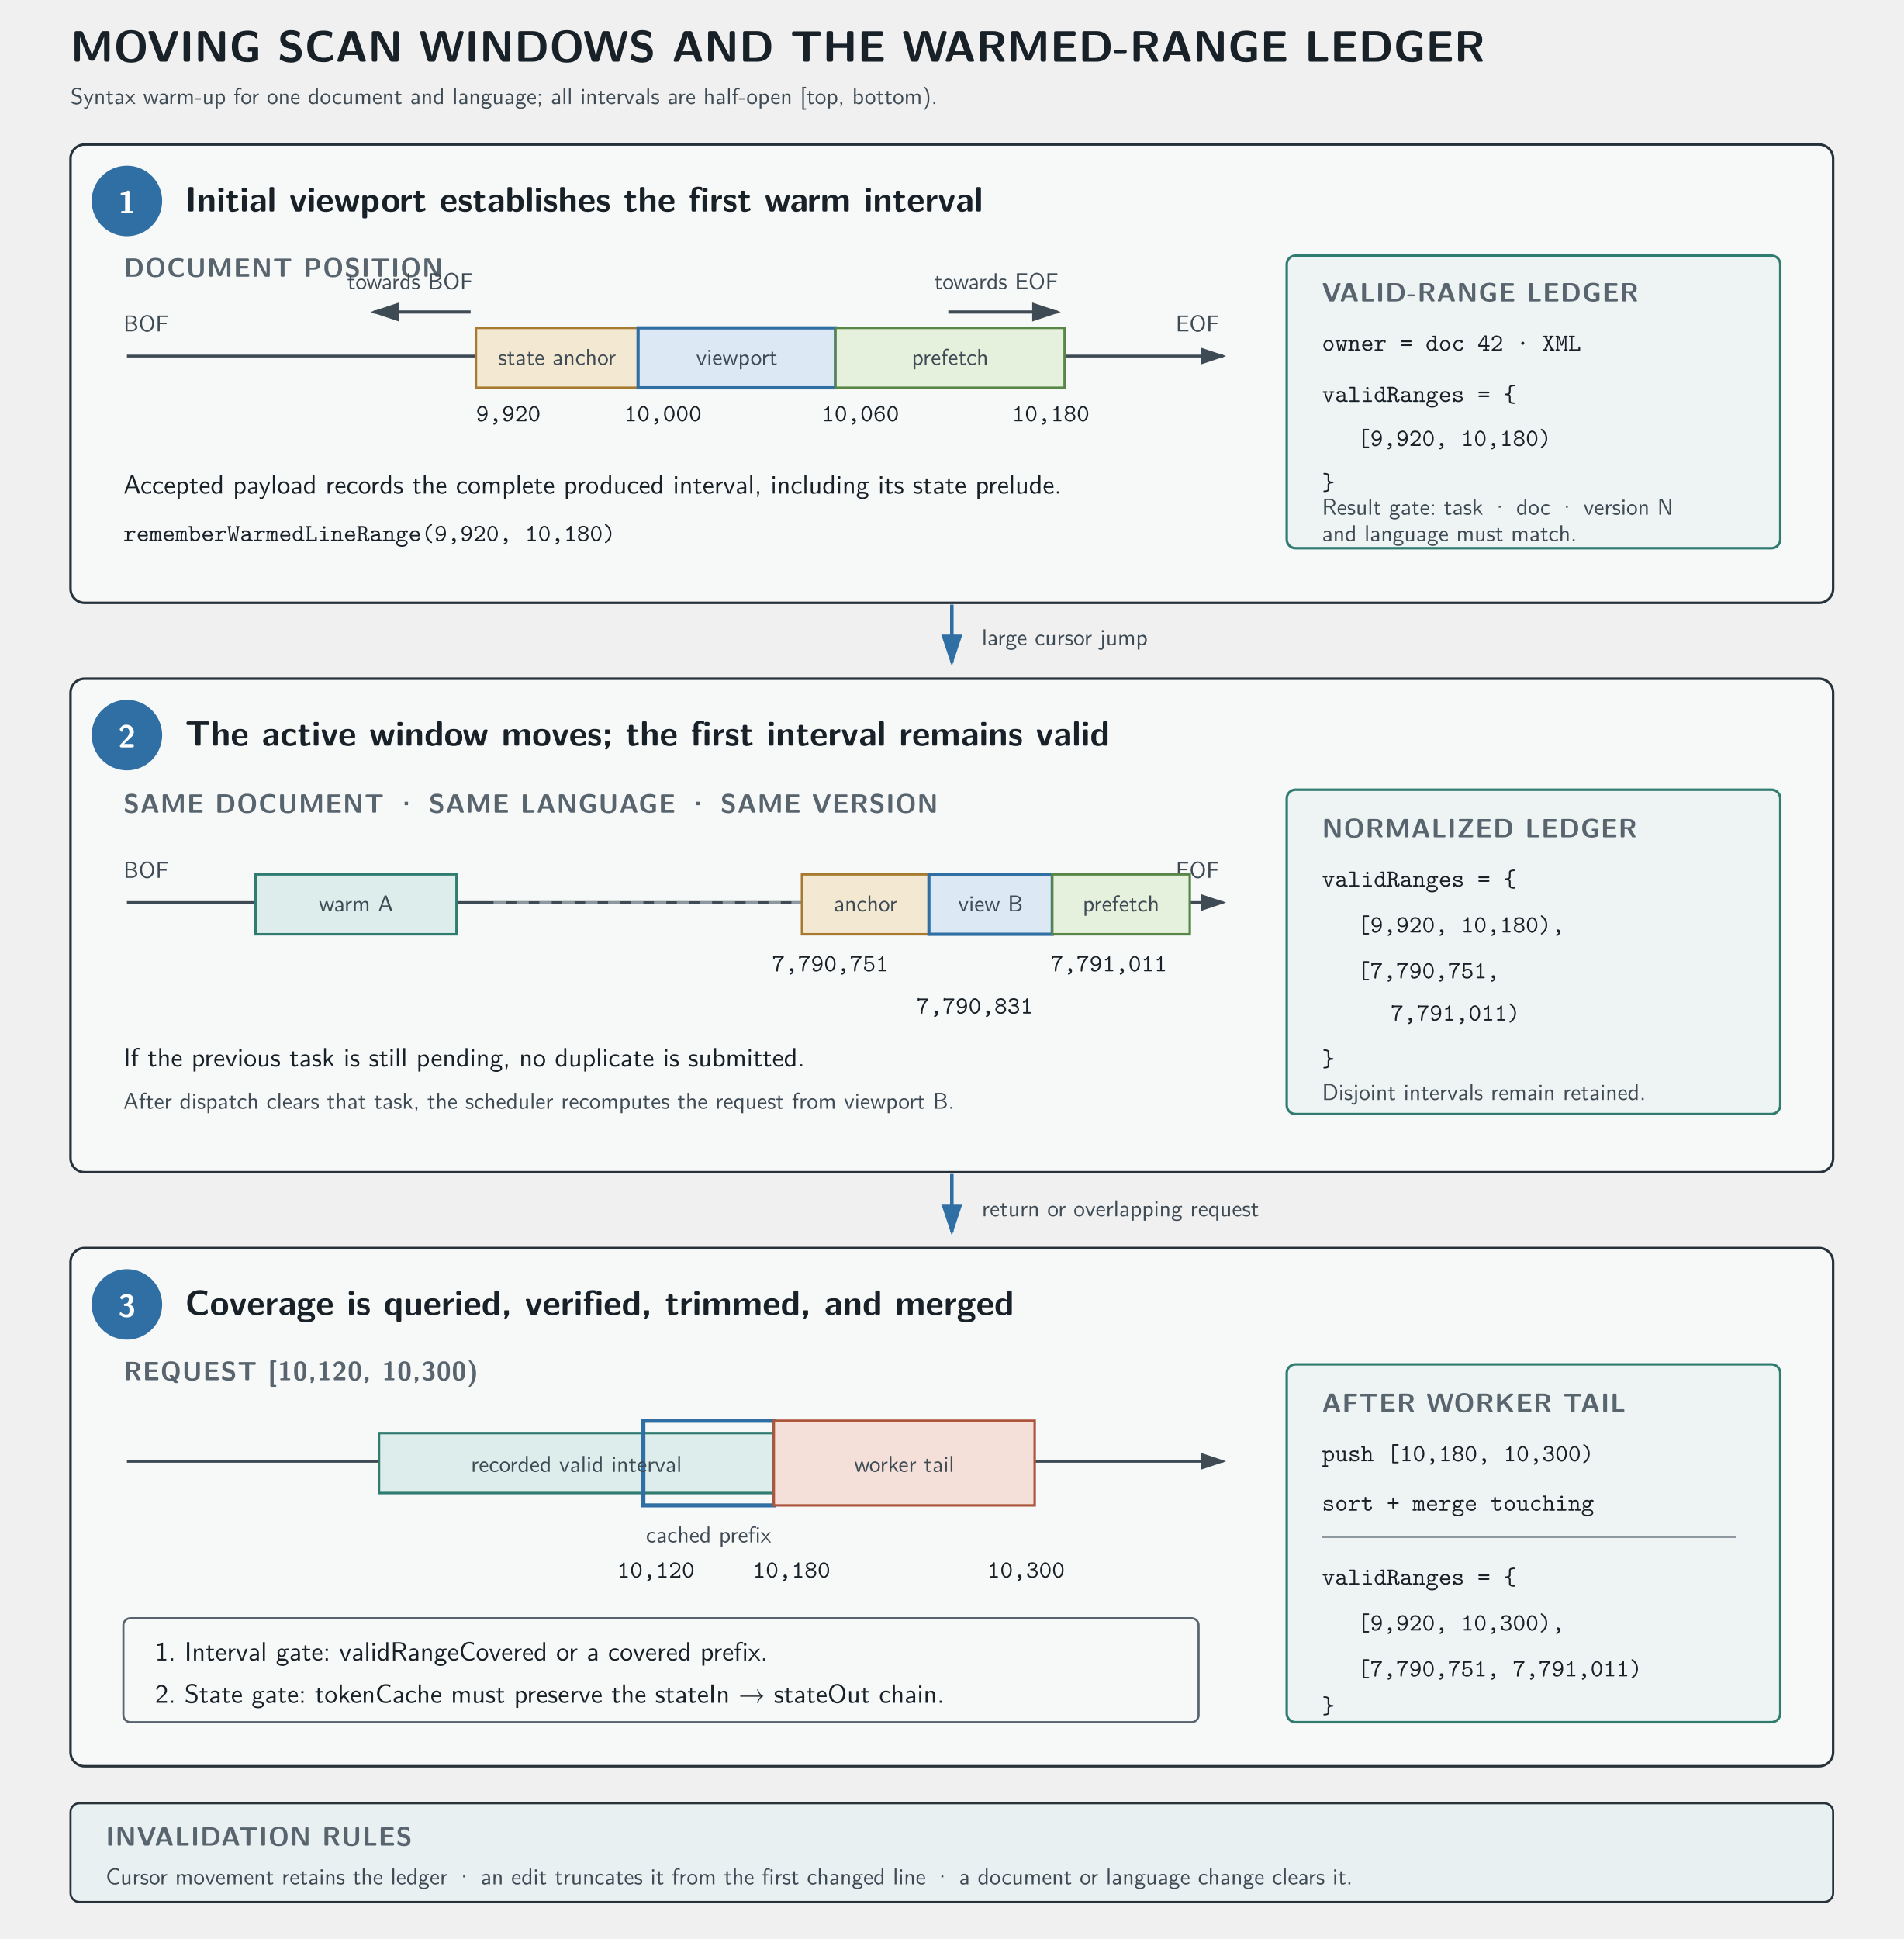
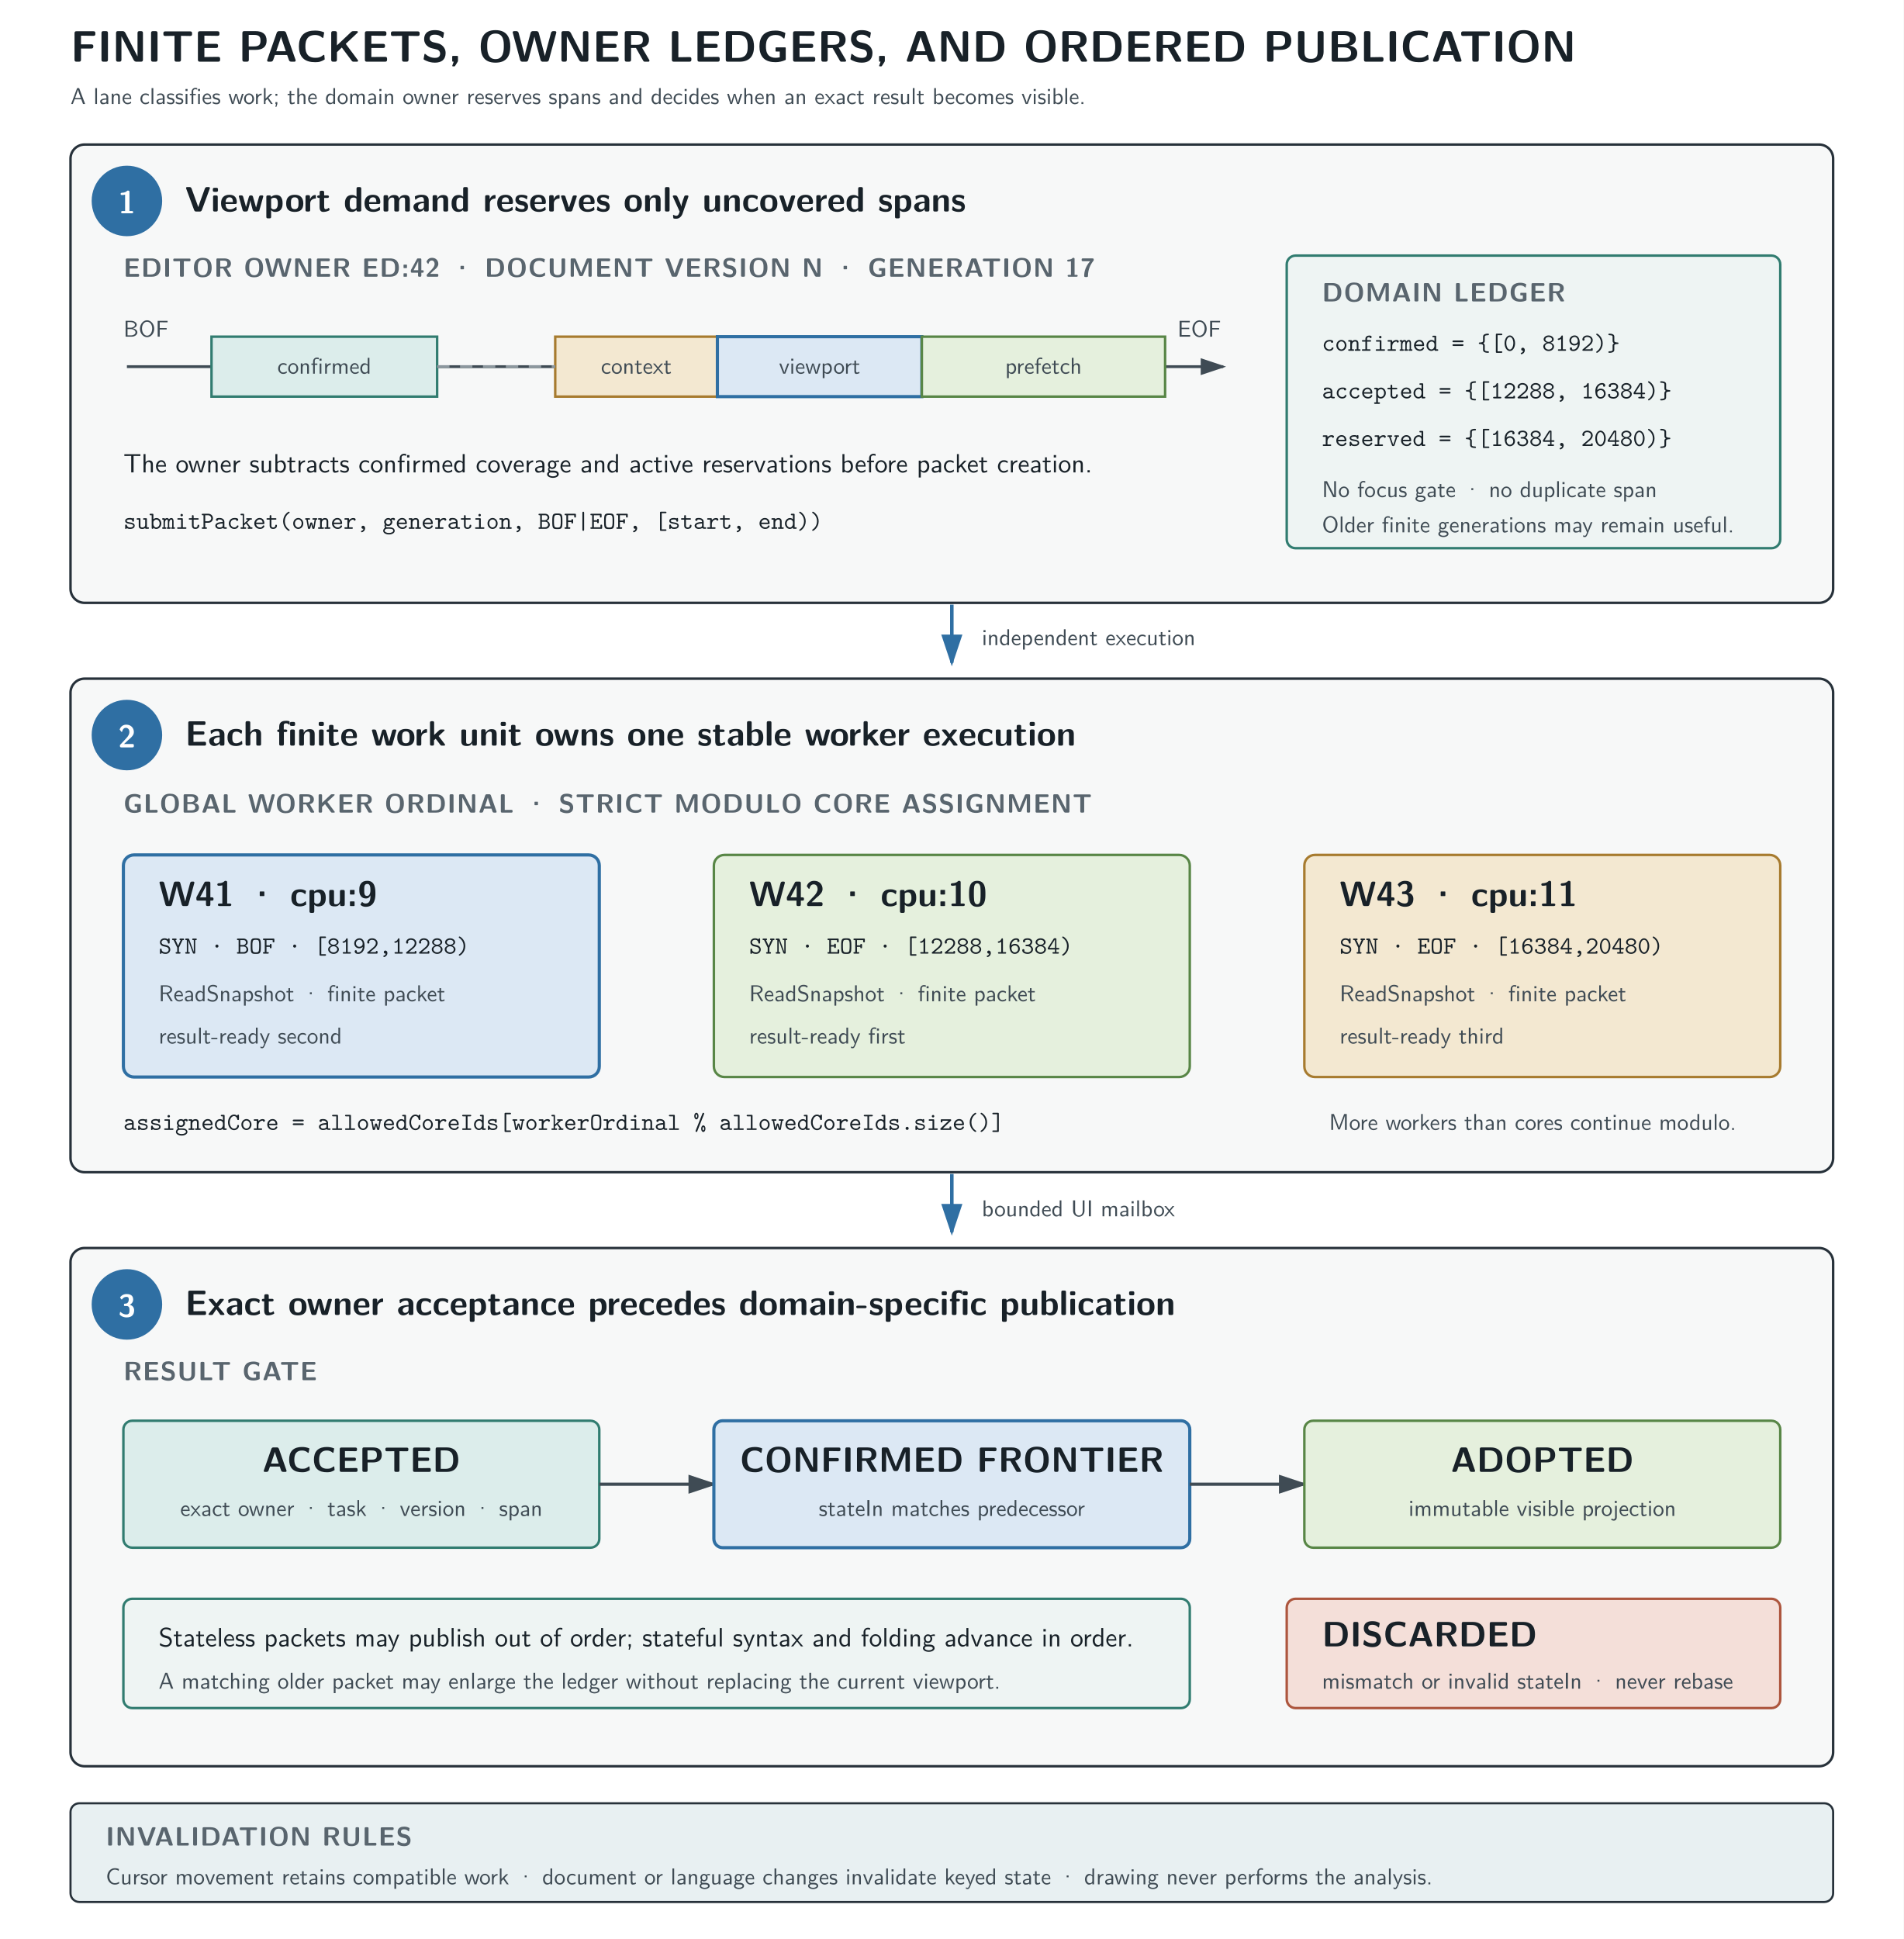
- <svg xmlns="http://www.w3.org/2000/svg" version="1.1" width="1080" height="1100" viewBox="0 0 1080 1100">
+ <svg xmlns="http://www.w3.org/2000/svg" version="1.1" width="1080" height="1100" viewBox="0 0 1080 1100" role="img" aria-labelledby="title desc">
  <defs>
    <marker id="arrow" markerWidth="10" markerHeight="10" refX="8" refY="3" orient="auto" markerUnits="strokeWidth">
      <path d="M0,0 L0,6 L9,3 z" fill="#3f4b54" />
    </marker>
    <marker id="arrowBlue" markerWidth="10" markerHeight="10" refX="8" refY="3" orient="auto" markerUnits="strokeWidth">
      <path d="M0,0 L0,6 L9,3 z" fill="#2f6fa3" />
    </marker>
    <style>
      .title { font: 700 25px 'Latin Modern Sans', 'DejaVu Sans', sans-serif; fill: #182128; }
      .panel-title { font: 700 20px 'Latin Modern Sans', 'DejaVu Sans', sans-serif; fill: #182128; }
      .heading { font: 700 15px 'Latin Modern Sans', 'DejaVu Sans', sans-serif; fill: #59656e; letter-spacing: 0.4px; }
      .body { font: 15px 'Latin Modern Sans', 'DejaVu Sans', sans-serif; fill: #182128; }
      .small { font: 13px 'Latin Modern Sans', 'DejaVu Sans', sans-serif; fill: #3f4b54; }
      .code { font: 14px 'Latin Modern Mono', 'DejaVu Sans Mono', monospace; fill: #182128; }
      .badge { font: 700 18px 'Latin Modern Sans', 'DejaVu Sans', sans-serif; fill: #ffffff; text-anchor: middle; }
      .box { fill: #f7f8f8; stroke: #27313a; stroke-width: 1.4; }
      .axis { fill: none; stroke: #3f4b54; stroke-width: 1.6; }
      .flow { fill: none; stroke: #3f4b54; stroke-width: 1.8; marker-end: url(#arrow); }
      .flow-blue { fill: none; stroke: #2f6fa3; stroke-width: 2; marker-end: url(#arrowBlue); }
      .cached { fill: #dcedeb; stroke: #317c70; stroke-width: 1.4; }
      .anchor { fill: #f3e8d1; stroke: #a77b2f; stroke-width: 1.4; }
      .visible { fill: #dce8f4; stroke: #2f6fa3; stroke-width: 1.8; }
      .prefetch { fill: #e5f0dd; stroke: #588646; stroke-width: 1.4; }
      .missing { fill: #f4dfd9; stroke: #ad563e; stroke-width: 1.4; }
    </style>
  </defs>
-   <text x="40" y="35" class="title">MOVING SCAN WINDOWS AND THE WARMED-RANGE LEDGER</text>
-   <text x="40" y="59" class="small">Syntax warm-up for one document and language; all intervals are half-open [top, bottom).</text>
+   <rect width="1080" height="1100" fill="#ffffff" />
+   <text x="40" y="35" class="title">FINITE PACKETS, OWNER LEDGERS, AND ORDERED PUBLICATION</text>
+   <text x="40" y="59" class="small">A lane classifies work; the domain owner reserves spans and decides when an exact result becomes visible.</text>
  <rect x="40" y="82" width="1000" height="260" rx="8" class="box" />
  <circle cx="72" cy="114" r="20" fill="#2f6fa3" />
  <text x="72" y="121" class="badge">1</text>
-   <text x="105" y="120" class="panel-title">Initial viewport establishes the first warm interval</text>
-   <text x="70" y="157" class="heading">DOCUMENT POSITION</text>
-   <line x1="72" y1="202" x2="694" y2="202" class="axis" marker-end="url(#arrow)" />
-   <text x="70" y="188" class="small">BOF</text>
-   <text x="667" y="188" class="small">EOF</text>
-   <line x1="267" y1="177" x2="212" y2="177" class="flow" />
-   <text x="197" y="164" class="small">towards BOF</text>
-   <line x1="538" y1="177" x2="600" y2="177" class="flow" />
-   <text x="530" y="164" class="small">towards EOF</text>
-   <rect x="270" y="186" width="92" height="34" class="anchor" />
-   <rect x="362" y="186" width="112" height="34" class="visible" />
-   <rect x="474" y="186" width="130" height="34" class="prefetch" />
-   <text x="316" y="207" class="small" text-anchor="middle">state anchor</text>
-   <text x="418" y="207" class="small" text-anchor="middle">viewport</text>
-   <text x="539" y="207" class="small" text-anchor="middle">prefetch</text>
-   <text x="270" y="239" class="code">9,920</text>
-   <text x="354" y="239" class="code">10,000</text>
-   <text x="466" y="239" class="code">10,060</text>
-   <text x="574" y="239" class="code">10,180</text>
-   <text x="70" y="280" class="body">Accepted payload records the complete produced interval, including its state prelude.</text>
-   <text x="70" y="307" class="code">rememberWarmedLineRange(9,920, 10,180)</text>
+   <text x="105" y="120" class="panel-title">Viewport demand reserves only uncovered spans</text>
+   <text x="70" y="157" class="heading">EDITOR OWNER ED:42 · DOCUMENT VERSION N · GENERATION 17</text>
+   <line x1="72" y1="208" x2="694" y2="208" class="axis" marker-end="url(#arrow)" />
+   <text x="70" y="191" class="small">BOF</text>
+   <text x="668" y="191" class="small">EOF</text>
+   <rect x="120" y="191" width="128" height="34" class="cached" />
+   <rect x="315" y="191" width="92" height="34" class="anchor" />
+   <rect x="407" y="191" width="116" height="34" class="visible" />
+   <rect x="523" y="191" width="138" height="34" class="prefetch" />
+   <text x="184" y="212" class="small" text-anchor="middle">confirmed</text>
+   <text x="361" y="212" class="small" text-anchor="middle">context</text>
+   <text x="465" y="212" class="small" text-anchor="middle">viewport</text>
+   <text x="592" y="212" class="small" text-anchor="middle">prefetch</text>
+   <line x1="248" y1="208" x2="315" y2="208" stroke="#8c979e" stroke-width="1.5" stroke-dasharray="7 6" />
+   <text x="70" y="268" class="body">The owner subtracts confirmed coverage and active reservations before packet creation.</text>
+   <text x="70" y="300" class="code">submitPacket(owner, generation, BOF|EOF, [start, end))</text>
  <rect x="730" y="145" width="280" height="166" rx="5" fill="#eef4f3" stroke="#317c70" stroke-width="1.4" />
-   <text x="750" y="171" class="heading">VALID-RANGE LEDGER</text>
-   <text x="750" y="199" class="code">owner = doc 42 · XML</text>
-   <text x="750" y="228" class="code">validRanges = {</text>
-   <text x="770" y="253" class="code">[9,920, 10,180)</text>
-   <text x="750" y="278" class="code">}</text>
-   <text x="750" y="292" class="small">Result gate: task · doc · version N</text>
-   <text x="750" y="307" class="small">and language must match.</text>
+   <text x="750" y="171" class="heading">DOMAIN LEDGER</text>
+   <text x="750" y="199" class="code">confirmed = {[0, 8192)}</text>
+   <text x="750" y="226" class="code">accepted = {[12288, 16384)}</text>
+   <text x="750" y="253" class="code">reserved = {[16384, 20480)}</text>
+   <text x="750" y="282" class="small">No focus gate · no duplicate span</text>
+   <text x="750" y="302" class="small">Older finite generations may remain useful.</text>
  <path d="M540 343 L540 376" class="flow-blue" />
-   <text x="557" y="366" class="small">large cursor jump</text>
+   <text x="557" y="366" class="small">independent execution</text>
  <rect x="40" y="385" width="1000" height="280" rx="8" class="box" />
  <circle cx="72" cy="417" r="20" fill="#2f6fa3" />
  <text x="72" y="424" class="badge">2</text>
-   <text x="105" y="423" class="panel-title">The active window moves; the first interval remains valid</text>
-   <text x="70" y="461" class="heading">SAME DOCUMENT · SAME LANGUAGE · SAME VERSION</text>
-   <line x1="72" y1="512" x2="694" y2="512" class="axis" marker-end="url(#arrow)" />
-   <text x="70" y="498" class="small">BOF</text>
-   <text x="667" y="498" class="small">EOF</text>
-   <rect x="145" y="496" width="114" height="34" class="cached" />
-   <text x="202" y="517" class="small" text-anchor="middle">warm A</text>
-   <line x1="280" y1="512" x2="455" y2="512" stroke="#8c979e" stroke-width="1.5" stroke-dasharray="7 6" />
-   <rect x="455" y="496" width="72" height="34" class="anchor" />
-   <rect x="527" y="496" width="70" height="34" class="visible" />
-   <rect x="597" y="496" width="78" height="34" class="prefetch" />
-   <text x="491" y="517" class="small" text-anchor="middle">anchor</text>
-   <text x="562" y="517" class="small" text-anchor="middle">view B</text>
-   <text x="636" y="517" class="small" text-anchor="middle">prefetch</text>
-   <text x="438" y="551" class="code">7,790,751</text>
-   <text x="520" y="575" class="code">7,790,831</text>
-   <text x="596" y="551" class="code">7,791,011</text>
-   <text x="70" y="605" class="body">If the previous task is still pending, no duplicate is submitted.</text>
-   <text x="70" y="629" class="small">After dispatch clears that task, the scheduler recomputes the request from viewport B.</text>
-   <rect x="730" y="448" width="280" height="184" rx="5" fill="#eef4f3" stroke="#317c70" stroke-width="1.4" />
-   <text x="750" y="475" class="heading">NORMALIZED LEDGER</text>
-   <text x="750" y="503" class="code">validRanges = {</text>
-   <text x="770" y="529" class="code">[9,920, 10,180),</text>
-   <text x="770" y="555" class="code">[7,790,751,</text>
-   <text x="789" y="579" class="code">7,791,011)</text>
-   <text x="750" y="605" class="code">}</text>
-   <text x="750" y="624" class="small">Disjoint intervals remain retained.</text>
+   <text x="105" y="423" class="panel-title">Each finite work unit owns one stable worker execution</text>
+   <text x="70" y="461" class="heading">GLOBAL WORKER ORDINAL · STRICT MODULO CORE ASSIGNMENT</text>
+   <rect x="70" y="485" width="270" height="126" rx="6" class="visible" />
+   <text x="90" y="514" class="panel-title">W41 · cpu:9</text>
+   <text x="90" y="541" class="code">SYN · BOF · [8192,12288)</text>
+   <text x="90" y="568" class="small">ReadSnapshot · finite packet</text>
+   <text x="90" y="592" class="small">result-ready second</text>
+   <rect x="405" y="485" width="270" height="126" rx="6" class="prefetch" />
+   <text x="425" y="514" class="panel-title">W42 · cpu:10</text>
+   <text x="425" y="541" class="code">SYN · EOF · [12288,16384)</text>
+   <text x="425" y="568" class="small">ReadSnapshot · finite packet</text>
+   <text x="425" y="592" class="small">result-ready first</text>
+   <rect x="740" y="485" width="270" height="126" rx="6" class="anchor" />
+   <text x="760" y="514" class="panel-title">W43 · cpu:11</text>
+   <text x="760" y="541" class="code">SYN · EOF · [16384,20480)</text>
+   <text x="760" y="568" class="small">ReadSnapshot · finite packet</text>
+   <text x="760" y="592" class="small">result-ready third</text>
+   <text x="70" y="641" class="code">assignedCore = allowedCoreIds[workerOrdinal % allowedCoreIds.size()]</text>
+   <text x="754" y="641" class="small">More workers than cores continue modulo.</text>
  <path d="M540 666 L540 699" class="flow-blue" />
-   <text x="557" y="690" class="small">return or overlapping request</text>
+   <text x="557" y="690" class="small">bounded UI mailbox</text>
  <rect x="40" y="708" width="1000" height="294" rx="8" class="box" />
  <circle cx="72" cy="740" r="20" fill="#2f6fa3" />
  <text x="72" y="747" class="badge">3</text>
-   <text x="105" y="746" class="panel-title">Coverage is queried, verified, trimmed, and merged</text>
-   <text x="70" y="783" class="heading">REQUEST [10,120, 10,300)</text>
-   <line x1="72" y1="829" x2="694" y2="829" class="axis" marker-end="url(#arrow)" />
-   <rect x="215" y="813" width="224" height="34" class="cached" />
-   <rect x="365" y="806" width="74" height="48" fill="none" stroke="#2f6fa3" stroke-width="2.3" />
-   <rect x="439" y="806" width="148" height="48" class="missing" />
-   <text x="327" y="835" class="small" text-anchor="middle">recorded valid interval</text>
-   <text x="402" y="875" class="small" text-anchor="middle">cached prefix</text>
-   <text x="513" y="835" class="small" text-anchor="middle">worker tail</text>
-   <text x="350" y="895" class="code">10,120</text>
-   <text x="427" y="895" class="code">10,180</text>
-   <text x="560" y="895" class="code">10,300</text>
-   <rect x="70" y="918" width="610" height="59" rx="4" fill="#f7f8f8" stroke="#59656e" stroke-width="1.2" />
-   <text x="88" y="942" class="body">1. Interval gate: validRangeCovered or a covered prefix.</text>
-   <text x="88" y="966" class="body">2. State gate: tokenCache must preserve the stateIn → stateOut chain.</text>
-   <rect x="730" y="774" width="280" height="203" rx="5" fill="#eef4f3" stroke="#317c70" stroke-width="1.4" />
-   <text x="750" y="801" class="heading">AFTER WORKER TAIL</text>
-   <text x="750" y="829" class="code">push [10,180, 10,300)</text>
-   <text x="750" y="857" class="code">sort + merge touching</text>
-   <line x1="750" y1="872" x2="985" y2="872" stroke="#8c979e" stroke-width="1" />
-   <text x="750" y="899" class="code">validRanges = {</text>
-   <text x="770" y="925" class="code">[9,920, 10,300),</text>
-   <text x="770" y="951" class="code">[7,790,751, 7,791,011)</text>
-   <text x="750" y="972" class="code">}</text>
+   <text x="105" y="746" class="panel-title">Exact owner acceptance precedes domain-specific publication</text>
+   <text x="70" y="783" class="heading">RESULT GATE</text>
+   <rect x="70" y="806" width="270" height="72" rx="5" class="cached" />
+   <text x="205" y="835" class="panel-title" text-anchor="middle">ACCEPTED</text>
+   <text x="205" y="860" class="small" text-anchor="middle">exact owner · task · version · span</text>
+   <path d="M340 842 L405 842" class="flow" />
+   <rect x="405" y="806" width="270" height="72" rx="5" class="visible" />
+   <text x="540" y="835" class="panel-title" text-anchor="middle">CONFIRMED FRONTIER</text>
+   <text x="540" y="860" class="small" text-anchor="middle">stateIn matches predecessor</text>
+   <path d="M675 842 L740 842" class="flow" />
+   <rect x="740" y="806" width="270" height="72" rx="5" class="prefetch" />
+   <text x="875" y="835" class="panel-title" text-anchor="middle">ADOPTED</text>
+   <text x="875" y="860" class="small" text-anchor="middle">immutable visible projection</text>
+   <rect x="70" y="907" width="605" height="62" rx="5" fill="#eef4f3" stroke="#317c70" stroke-width="1.4" />
+   <text x="90" y="934" class="body">Stateless packets may publish out of order; stateful syntax and folding advance in order.</text>
+   <text x="90" y="958" class="small">A matching older packet may enlarge the ledger without replacing the current viewport.</text>
+   <rect x="730" y="907" width="280" height="62" rx="5" class="missing" />
+   <text x="750" y="934" class="panel-title">DISCARDED</text>
+   <text x="750" y="958" class="small">mismatch or invalid stateIn · never rebase</text>
  <rect x="40" y="1023" width="1000" height="56" rx="5" fill="#e8f0f2" stroke="#27313a" stroke-width="1.2" />
  <text x="60" y="1047" class="heading">INVALIDATION RULES</text>
-   <text x="60" y="1069" class="small">Cursor movement retains the ledger · an edit truncates it from the first changed line · a document or language change clears it.</text>
+   <text x="60" y="1069" class="small">Cursor movement retains compatible work · document or language changes invalidate keyed state · drawing never performs the analysis.</text>
</svg>
